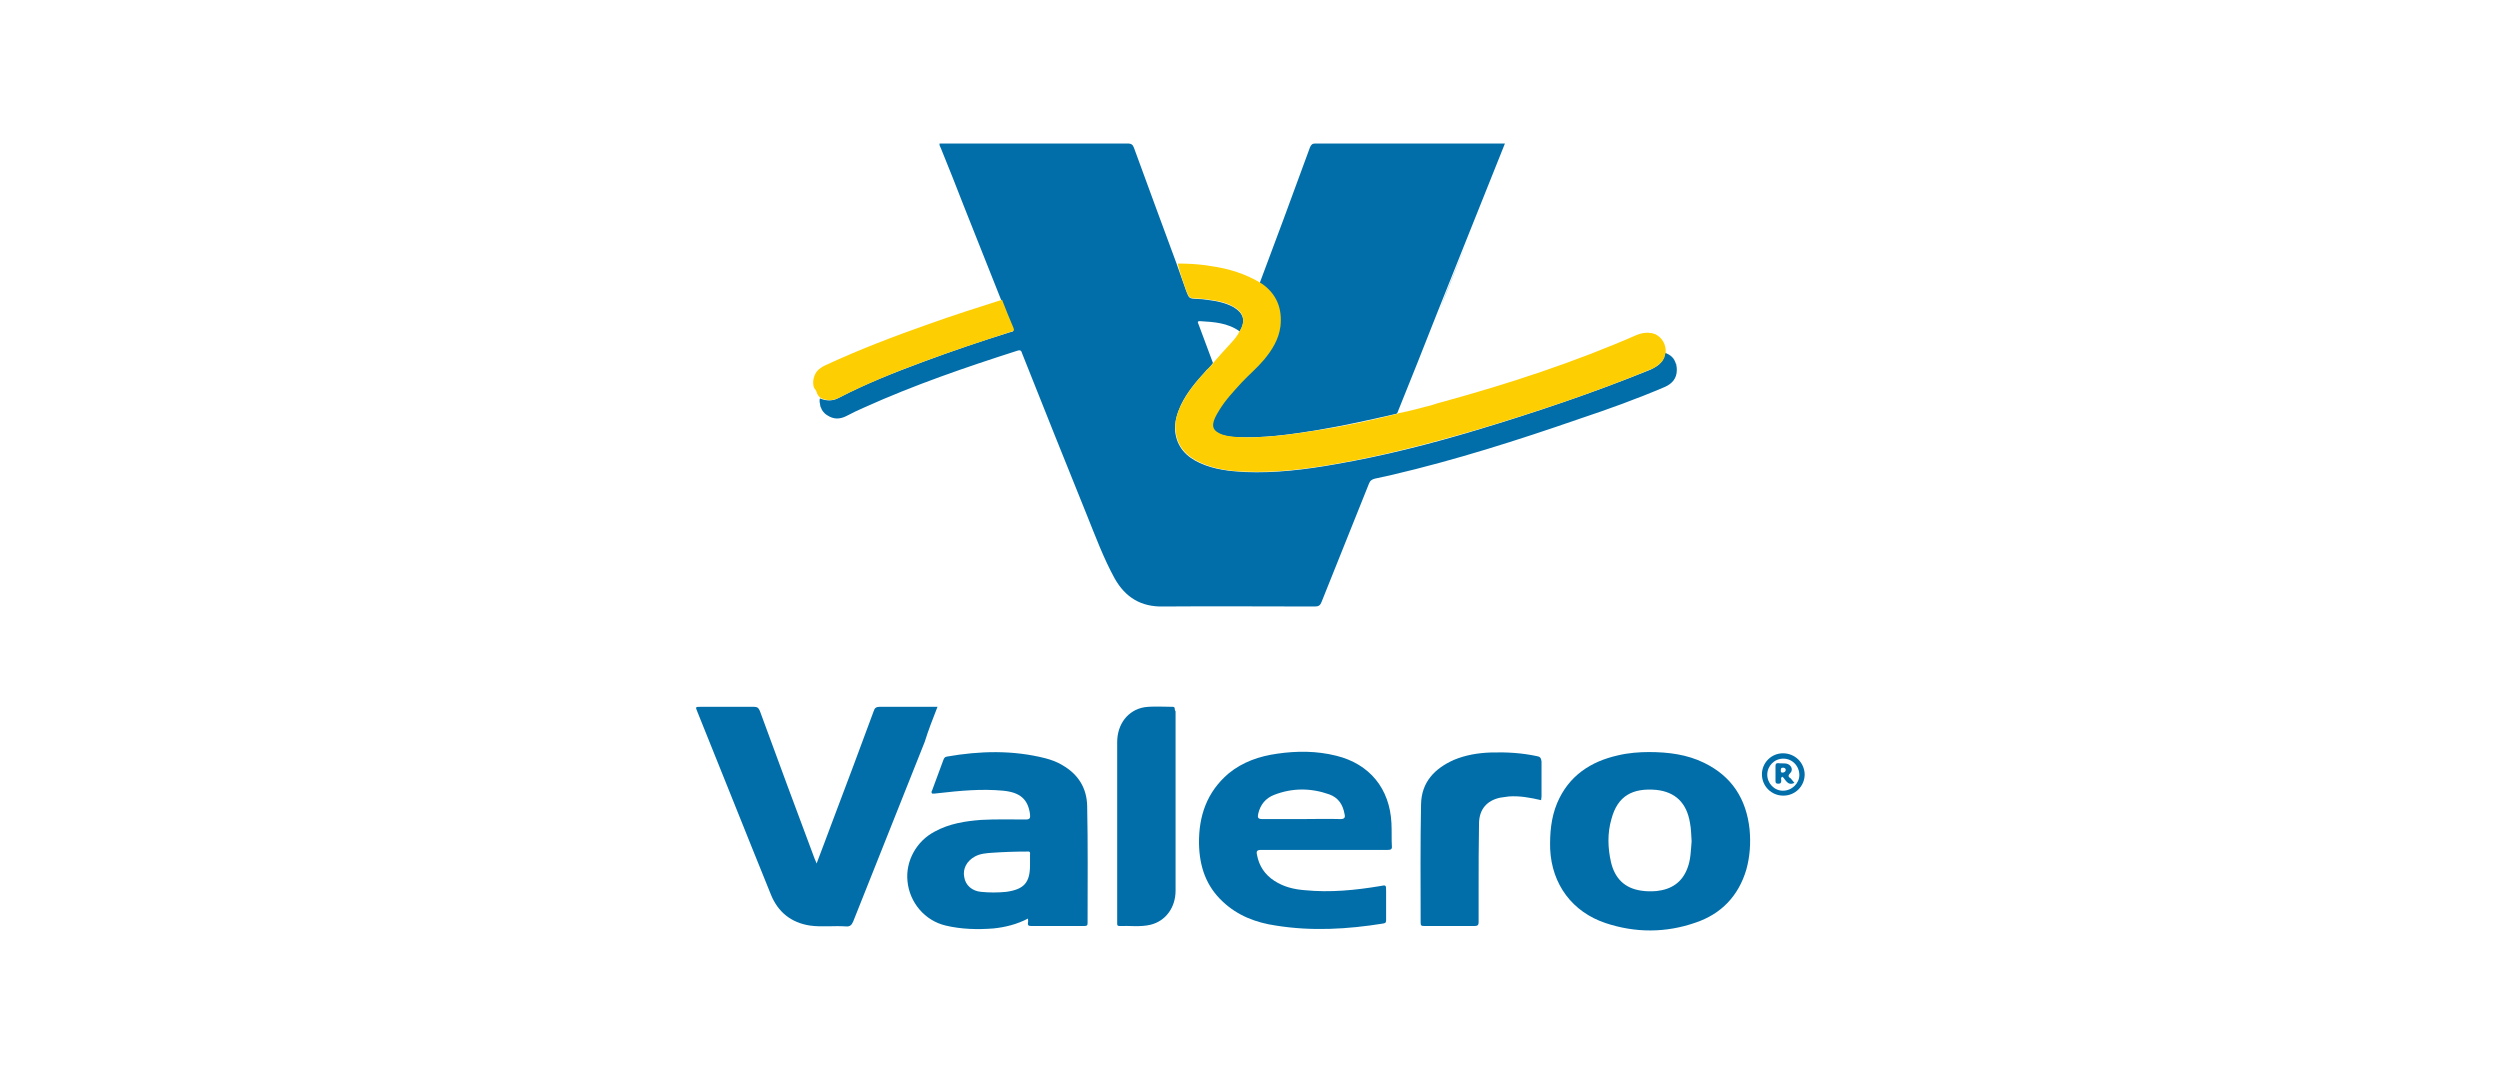
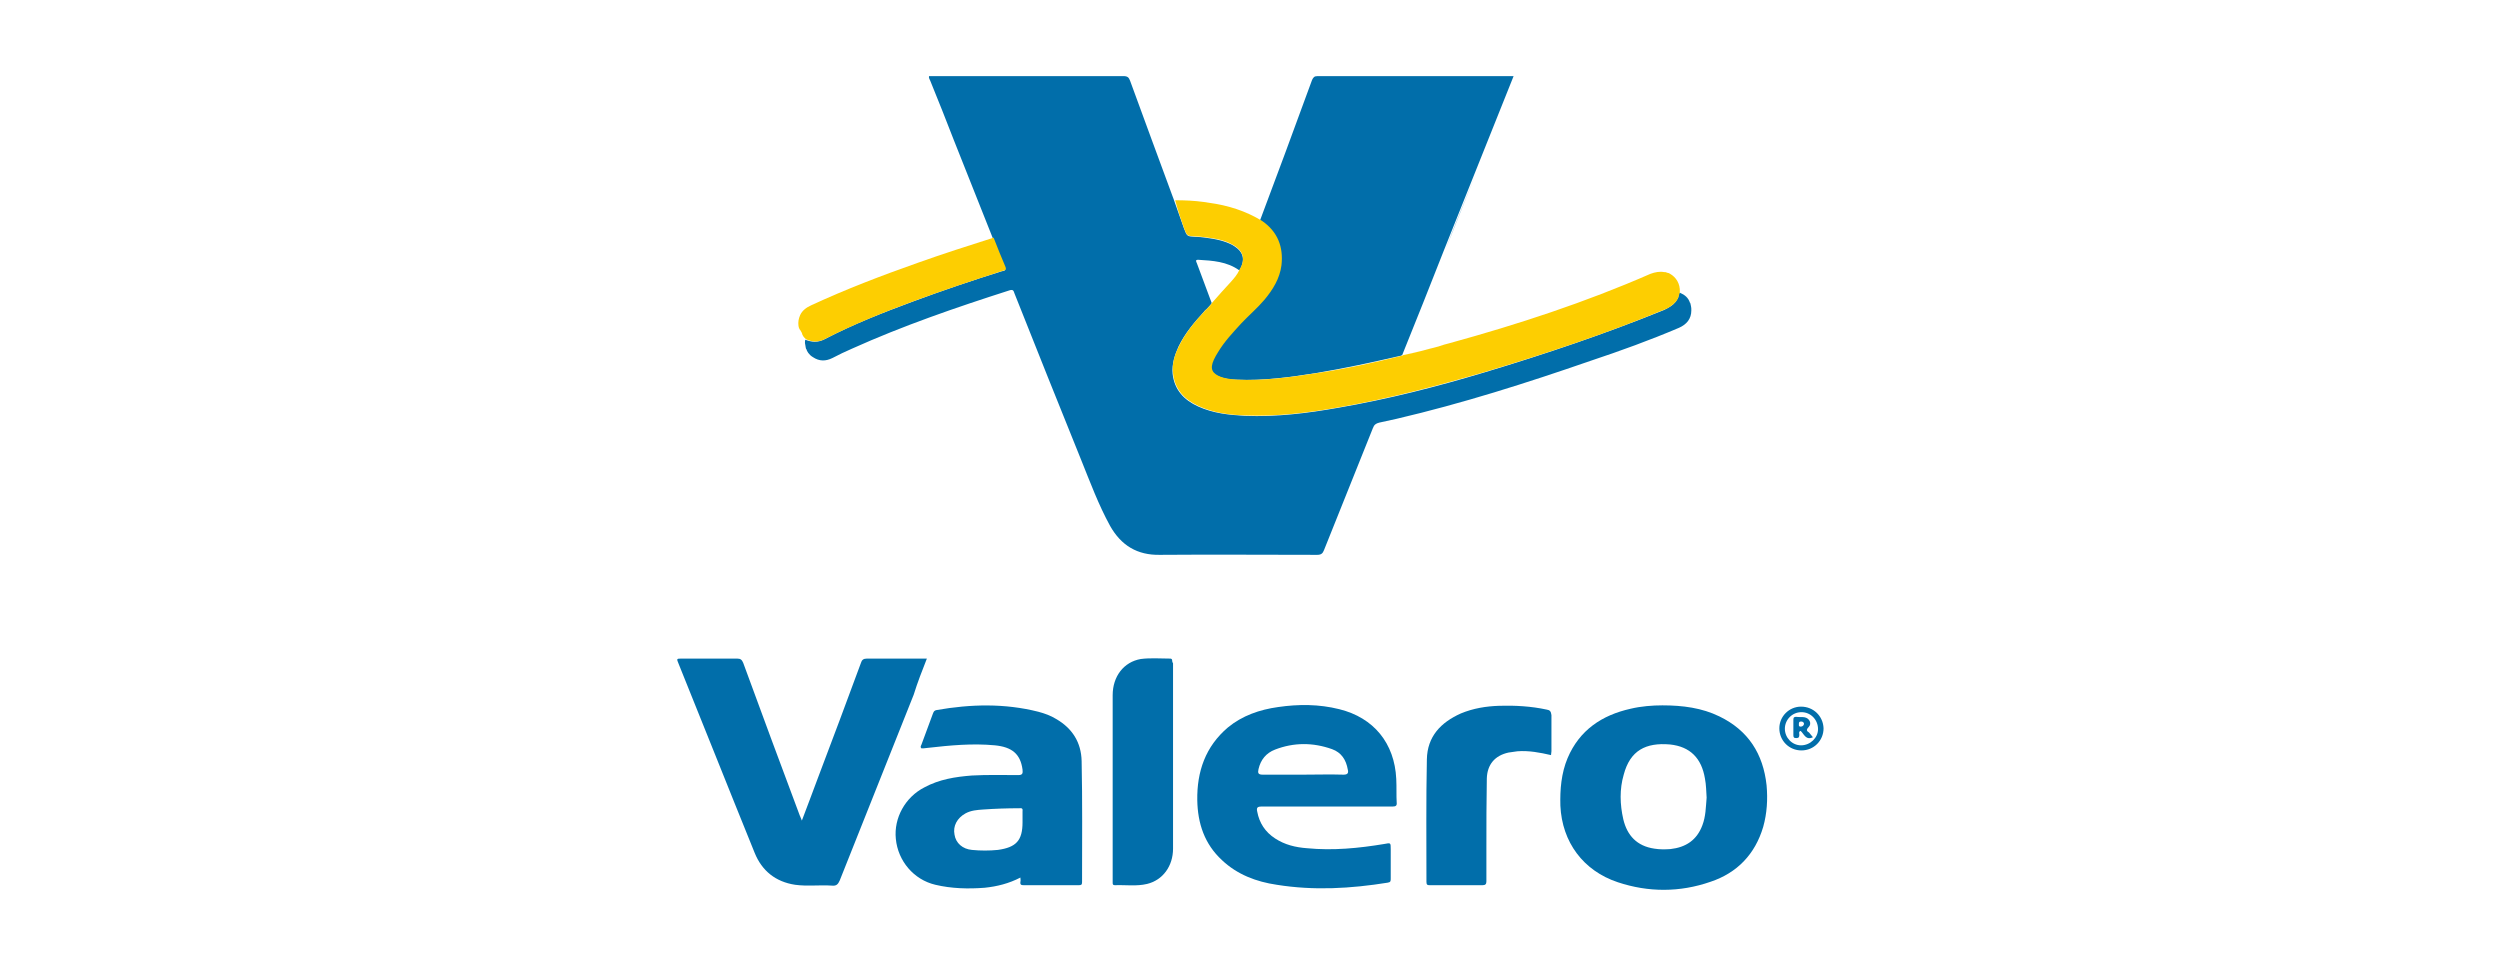
- <svg xmlns="http://www.w3.org/2000/svg" version="1.1" id="Layer_1" x="0px" y="0px" viewBox="0 0 608 262" style="enable-background:new 0 0 608 262;" xml:space="preserve">
+ <svg xmlns="http://www.w3.org/2000/svg" version="1.1" id="Layer_1" x="0px" y="0px" viewBox="0 0 588 228" style="enable-background:new 0 0 588 228;" xml:space="preserve">
  <style type="text/css">
	.st0{fill:none;}
	.st1{fill:#016EAA;}
	.st2{fill:#FDCE01;}
</style>
  <g>
-     <path class="st0" d="M405.1,85.8C405.1,85.8,405.1,85.8,405.1,85.8c-0.1,0.4-0.2,0.7-0.3,1.1C404.9,86.6,405,86.2,405.1,85.8z" />
-     <path class="st0" d="M366.3,35c-3.1,7.7-6.1,15.3-9.2,23C360.1,50.3,363.2,42.6,366.3,35z" />
-     <path class="st0" d="M404.1,88c-0.1,0.1-0.2,0.2-0.3,0.3C404,88.2,404,88.1,404.1,88z" />
-     <path class="st0" d="M340,100.5c3.3-8.2,6.6-16.4,9.8-24.6C346.6,84.1,343.3,92.3,340,100.5L340,100.5z" />
-     <path class="st0" d="M404.7,87c0,0.1-0.1,0.2-0.2,0.3C404.6,87.2,404.7,87.1,404.7,87z" />
-     <path class="st0" d="M271.6,180.5c0,7.1,0,14.3,0,21.4c0,6.8,0,13.5,0,20.3c0-6.8,0-13.5,0-20.3   C271.6,194.7,271.6,187.6,271.6,180.5z" />
-     <path class="st1" d="M404.9,94.1c1.8-0.8,2.9-2.1,2.9-4.1c0-0.4,0-0.7-0.1-1.1c-0.1-0.3-0.2-0.6-0.3-0.9c-0.4-1-1.2-1.7-2.4-2.2   c-0.1,0.4-0.2,0.7-0.3,1.1c0,0,0,0.1,0,0.1c0,0.1-0.1,0.2-0.2,0.3c-0.1,0.2-0.3,0.5-0.4,0.7c-0.1,0.1-0.2,0.2-0.3,0.3   c-0.2,0.2-0.5,0.5-0.8,0.7c-0.5,0.3-1,0.6-1.6,0.9c-13.8,5.6-28,10.4-42.3,14.7c-11.3,3.4-22.7,6.3-34.3,8.3   c-7.3,1.3-14.6,2.2-22,1.9c-3.8-0.2-7.5-0.6-11-2.2c-3.3-1.5-5.6-3.9-6-7.7c-0.2-2.3,0.5-4.4,1.4-6.4c1.5-3.1,3.7-5.7,6-8.2   c0.1-0.2,0.3-0.3,0.5-0.5c0.5-0.5,0.9-0.9,1.3-1.5c-1.2-3.1-2.3-6.3-3.5-9.4c-0.1-0.3-0.5-0.8,0.3-0.8c3.4,0.2,6.8,0.4,9.7,2.5   c1.5-2.5,1-4.4-1.5-5.9c-2-1.1-4.2-1.5-6.5-1.8c-0.8-0.1-1.6-0.2-2.4-0.2c-1.9-0.1-1.9-0.1-2.6-1.9c-0.8-2.2-1.5-4.3-2.3-6.5h0   c0-0.1-0.1-0.2-0.1-0.3c-0.1-0.3-0.2-0.5-0.3-0.8c-3.3-9-6.7-18.1-10-27.2c-0.3-0.8-0.6-1.1-1.6-1.1c-14.9,0-29.7,0-44.6,0   c-0.4,0-0.8,0-1.1,0c-0.1,0.5,0.2,0.8,0.3,1.1c1.9,4.7,3.8,9.4,5.6,14.1c3,7.6,6.1,15.3,9.1,22.9c0.9,2.3,1.8,4.6,2.8,6.9   c0.4,0.8-0.2,0.8-0.7,0.9c-7.1,2.2-14.1,4.6-21.1,7.2c-7,2.6-13.9,5.3-20.6,8.8c-1.5,0.8-3,0.7-4.5,0.1c-0.1,0.4-0.1,0.8,0,1.2   c0,0.2,0.1,0.4,0.1,0.6c0,0.2,0.1,0.4,0.2,0.5c0,0.1,0.1,0.2,0.1,0.3c0.1,0.2,0.2,0.3,0.3,0.5c0.3,0.4,0.6,0.7,1.1,1   c1.5,1,3,1,4.6,0.2c1.5-0.8,3-1.5,4.6-2.2c12-5.4,24.5-9.7,37-13.7c0.9-0.3,1,0.1,1.2,0.7c5.2,13.1,10.4,26.1,15.7,39.2   c2.1,5.2,4.1,10.6,6.8,15.5c2.6,4.6,6.4,6.9,11.7,6.8c12.3-0.1,24.6,0,37,0c0.9,0,1.3-0.3,1.6-1.1c3.8-9.6,7.7-19.1,11.5-28.7   c0.3-0.8,0.7-1.1,1.5-1.3c1.4-0.3,2.7-0.6,4.1-0.9c15.4-3.6,30.5-8.4,45.5-13.6C391.2,99.5,398.1,97,404.9,94.1z" />
-     <path class="st1" d="M407.4,88c-0.4-1-1.2-1.7-2.4-2.2c0,0,0,0,0,0C406.2,86.3,407,87.1,407.4,88z" />
-     <path class="st1" d="M286.2,64.2L286.2,64.2c0-0.1-0.1-0.2-0.1-0.3C286.1,64,286.2,64.1,286.2,64.2L286.2,64.2z" />
-     <path class="st1" d="M199.9,99.1c-0.1-0.2-0.1-0.4-0.2-0.5C199.7,98.8,199.8,99,199.9,99.1z" />
-     <path class="st1" d="M200.3,99.9c-0.1-0.2-0.2-0.3-0.3-0.5C200.1,99.6,200.2,99.7,200.3,99.9z" />
-     <path class="st1" d="M407.4,88c0.1,0.3,0.2,0.6,0.3,0.9C407.7,88.6,407.6,88.3,407.4,88z" />
-     <path class="st1" d="M199.7,98.6c0-0.2-0.1-0.4-0.1-0.6C199.6,98.2,199.6,98.4,199.7,98.6z" />
-     <path class="st1" d="M199.6,96.8L199.6,96.8c-0.1,0.4-0.1,0.8,0,1.2C199.5,97.6,199.5,97.2,199.6,96.8z" />
-     <path class="st1" d="M311.1,79.4c-0.4,3.1-2,5.7-4,8.1c-1.6,2-3.6,3.6-5.4,5.5c-2,2.1-4,4.3-5.5,6.8c-0.4,0.6-0.7,1.2-1,1.8   c-0.9,2.2-0.4,3.3,1.8,4.1c1.2,0.4,2.4,0.6,3.7,0.6c6.5,0.3,12.8-0.6,19.1-1.6c6.6-1.1,13-2.5,19.5-4c0.2,0,0.3-0.1,0.5-0.2   c3.3-8.2,6.6-16.4,9.8-24.6c2.4-6,4.8-12,7.2-18c3.1-7.7,6.1-15.3,9.2-23c-0.3,0-0.5,0-0.7,0c-15.1,0-30.2,0-45.4,0   c-0.8,0-1,0.3-1.3,0.9c-2.1,5.8-4.3,11.6-6.4,17.4c-2,5.3-3.9,10.5-5.9,15.8C310.2,71.6,311.7,75.1,311.1,79.4z" />
-     <path class="st1" d="M357.1,57.9c-2.4,6-4.8,12-7.2,18C352.2,69.9,354.7,63.9,357.1,57.9z" />
-     <path class="st2" d="M288.5,70.7c0.7,1.8,0.7,1.8,2.6,1.9c0.8,0,1.6,0.1,2.4,0.2c2.2,0.3,4.5,0.6,6.5,1.8c2.5,1.4,3,3.4,1.5,5.9   c-0.5,1.1-1.2,1.9-2,2.8c-1.5,1.6-3,3.3-4.4,4.9c0,0,0,0,0,0c-0.3,0.6-0.8,1-1.3,1.5c-0.2,0.2-0.3,0.3-0.5,0.5   c-2.3,2.5-4.5,5.1-6,8.2c-1,2-1.7,4.1-1.4,6.4c0.4,3.8,2.7,6.2,6,7.7c3.5,1.6,7.2,2.1,11,2.2c7.4,0.3,14.7-0.6,22-1.9   c11.6-2,23-5,34.3-8.3c14.3-4.3,28.5-9,42.3-14.7c0.6-0.2,1.1-0.5,1.6-0.9c0.3-0.2,0.5-0.4,0.8-0.7c0.1-0.1,0.2-0.2,0.3-0.3   c0.2-0.2,0.3-0.4,0.4-0.7c0.1-0.1,0.1-0.2,0.2-0.3c0,0,0-0.1,0-0.1c0.1-0.3,0.2-0.7,0.3-1.1l0,0c0.1-2-0.9-3.5-2.3-4.3   c-0.2-0.1-0.3-0.2-0.5-0.2c-0.1,0-0.2-0.1-0.3-0.1c-0.2-0.1-0.4-0.1-0.6-0.1c-1-0.2-2.1,0-3.2,0.4C382.9,88.1,367,93.3,351,97.7   c-0.9,0.2-1.8,0.5-2.7,0.8c-2.7,0.7-5.5,1.5-8.2,2c0,0,0,0,0,0l0,0c-0.2,0.1-0.3,0.2-0.5,0.2c-6.4,1.6-12.9,3-19.5,4   c-6.3,1-12.7,1.9-19.1,1.6c-1.2-0.1-2.5-0.2-3.7-0.6c-2.2-0.8-2.8-1.9-1.8-4.1c0.3-0.6,0.6-1.2,1-1.8c1.5-2.5,3.5-4.6,5.5-6.8   c1.8-1.9,3.7-3.5,5.4-5.5c2-2.4,3.6-5,4-8.1c0.5-4.3-0.9-7.9-4.5-10.4c-3.9-2.4-8.1-3.7-12.5-4.3c-0.4-0.1-0.9-0.1-1.3-0.2   c-2.2-0.3-4.4-0.4-6.7-0.4C287,66.4,287.7,68.5,288.5,70.7z" />
-     <path class="st2" d="M292.8,64.6c-2.2-0.3-4.4-0.4-6.7-0.4l0,0C288.4,64.2,290.7,64.3,292.8,64.6z" />
-     <path class="st2" d="M402.2,81.3c0.2,0.1,0.4,0.1,0.5,0.2C402.6,81.4,402.4,81.4,402.2,81.3z" />
-     <path class="st2" d="M401.4,81.1c0.2,0,0.4,0.1,0.6,0.1C401.7,81.1,401.6,81.1,401.4,81.1z" />
-     <path class="st2" d="M348.2,98.5c-2.7,0.7-5.5,1.5-8.2,2c0,0,0,0,0,0C342.8,100,345.5,99.2,348.2,98.5z" />
-     <path class="st2" d="M292.8,64.6c0.4,0.1,0.9,0.1,1.3,0.2C293.7,64.7,293.3,64.6,292.8,64.6z" />
-     <path class="st2" d="M405.1,85.8L405.1,85.8C405.1,85.8,405.1,85.8,405.1,85.8c0.1-2-0.9-3.5-2.3-4.3   C404.2,82.3,405.2,83.8,405.1,85.8z" />
-     <path class="st2" d="M403.9,88.3c-0.2,0.2-0.5,0.5-0.8,0.7C403.4,88.8,403.6,88.5,403.9,88.3z" />
-     <path class="st2" d="M293.3,90.1c0.1-0.2,0.3-0.3,0.5-0.5C293.6,89.8,293.4,90,293.3,90.1z" />
-     <path class="st2" d="M404.8,86.9C404.8,86.9,404.7,87,404.8,86.9C404.7,87,404.8,86.9,404.8,86.9z" />
-     <path class="st2" d="M295,88.2C295,88.2,295,88.2,295,88.2C295,88.2,295,88.2,295,88.2c-0.3,0.6-0.8,1-1.3,1.5   C294.2,89.2,294.7,88.7,295,88.2z" />
-     <path class="st2" d="M404.6,87.3c-0.1,0.2-0.3,0.5-0.4,0.7C404.3,87.8,404.4,87.5,404.6,87.3z" />
-     <path class="st1" d="M228,171.9c-0.5,0-0.8,0-1.1,0c-4.3,0-8.7,0-13,0c-0.8,0-1.2,0.3-1.4,1c-3.3,9-6.7,18-10.1,27   c-1.2,3.3-2.5,6.6-3.8,10.1c-0.2-0.6-0.4-0.9-0.5-1.2c-4.5-12-8.9-23.9-13.3-35.9c-0.3-0.7-0.6-1-1.4-1c-4.3,0-8.7,0-13,0   c-1.3,0-1.3,0-0.8,1.2c2.8,7,5.6,13.9,8.4,20.9c3.2,7.9,6.3,15.8,9.5,23.6c1.7,4.2,4.9,6.8,9.5,7.5c2.9,0.4,5.8,0,8.7,0.2   c1,0.1,1.4-0.3,1.8-1.2c5.8-14.6,11.6-29.1,17.4-43.7C225.8,177.5,226.9,174.7,228,171.9z" />
-     <path class="st1" d="M338.4,200.2c-0.4-8.4-5.3-14.4-13.4-16.4c-4.8-1.2-9.6-1.2-14.4-0.5c-4.3,0.6-8.4,2-11.8,4.8   c-5.3,4.5-7.3,10.4-7.2,17.1c0.1,5.5,1.7,10.3,5.8,14.1c3.6,3.4,8.1,5.1,12.9,5.8c8.7,1.4,17.4,0.9,26.1-0.5c0.7-0.1,0.7-0.4,0.7-1   c0-2.3,0-4.6,0-6.9c0-1.5,0-1.5-1.5-1.2c-6,1-12.1,1.6-18.2,1c-2.7-0.2-5.2-0.8-7.5-2.3c-2.3-1.5-3.7-3.6-4.2-6.3   c-0.2-0.9,0-1.2,1-1.2c2.5,0,5.1,0,7.7,0c2.6,0,5.1,0,7.7,0c2.6,0,5.1,0,7.7,0s5.1,0,7.7,0c0.8,0,1.1-0.2,1-1   C338.4,204.1,338.5,202.2,338.4,200.2z M326,199.2c-3.2-0.1-6.3,0-9.5,0c-3.2,0-6.3,0-9.5,0c-1.1,0-1.2-0.4-1-1.3   c0.5-2.2,1.8-3.8,3.9-4.6c4.4-1.7,8.9-1.7,13.4-0.1c2.2,0.8,3.3,2.5,3.7,4.8C327.2,198.8,327,199.2,326,199.2z" />
-     <path class="st1" d="M314.4,207c2.6,0,5.1,0,7.7,0c2.6,0,5.1,0,7.7,0c-2.6,0-5.1,0-7.7,0C319.5,207,316.9,207,314.4,207z" />
-     <path class="st1" d="M414.4,185.5c-4.1-2-8.6-2.6-13.4-2.6c-2.3,0-5,0.2-7.5,0.8c-6.7,1.5-12,5-14.8,11.6   c-1.5,3.6-1.8,7.4-1.7,11.2c0.4,8.6,5.4,15.3,13.5,18c7.2,2.4,14.6,2.4,21.8-0.1c6.3-2.1,10.5-6.5,12.4-12.9   c0.9-3.2,1.1-6.5,0.8-9.8C424.7,194.3,421.2,188.8,414.4,185.5z M410.4,211.1c-1.3,3.5-3.9,5.2-7.5,5.6c-1.3,0.1-2.6,0.1-3.8-0.1   c-4.1-0.6-6.4-3.1-7.3-6.9c-0.8-3.5-0.9-7.1,0.1-10.5c1.5-5.7,5.2-7.6,10.9-7.1c4.7,0.5,7.4,3.2,8.2,8c0.3,1.5,0.3,3.1,0.4,4.5   C411.2,206.9,411.2,209,410.4,211.1z" />
-     <path class="st1" d="M264.4,196c-0.1-4.4-2.2-7.7-6-9.9c-1.3-0.8-2.7-1.3-4.2-1.7c-7.9-2-15.9-1.8-23.9-0.4   c-0.6,0.1-0.7,0.4-0.9,0.9c-0.9,2.4-1.8,4.9-2.7,7.3c-0.1,0.2-0.3,0.5,0,0.8c0.2,0,0.4,0,0.6,0c0.3,0,0.6-0.1,0.9-0.1   c5.3-0.6,10.5-1.1,15.8-0.6c4,0.4,6,2,6.5,5.7c0.1,0.9,0,1.3-1,1.3c-3.6,0-7.3-0.1-10.9,0.1c-3.9,0.3-7.7,0.9-11.2,2.8   c-4.5,2.3-7.2,7.2-6.7,12.1c0.5,5.2,4.2,9.6,9.3,10.8c3.8,0.9,7.7,1,11.6,0.7c2.9-0.3,5.7-1,8.4-2.4c0,0.4,0.1,0.7,0,1   c-0.1,0.7,0.2,0.8,0.8,0.8c4.3,0,8.6,0,12.9,0c0.6,0,0.8-0.1,0.8-0.7C264.5,214.9,264.6,205.4,264.4,196z M250.5,207.9   c0,0.3,0,0.6,0,1c0,0.3,0,0.6,0,1c0,0.2,0,0.3,0,0.5c0,4.3-1.5,5.9-5.8,6.5c-2,0.2-4.1,0.2-6.1,0c-2.2-0.2-3.8-1.6-4.1-3.6   c-0.4-2,0.6-3.9,2.6-5c1.3-0.7,2.7-0.8,4.1-0.9c2.8-0.2,5.7-0.3,8.5-0.3C250.4,207,250.6,207.2,250.5,207.9z" />
-     <path class="st1" d="M285.7,172.4c0-0.4-0.2-0.5-0.5-0.5c-2.3,0-4.6-0.2-6.9,0.1c-4,0.7-6.6,4.1-6.6,8.5c0,7.1,0,14.3,0,21.4   c0,6.8,0,13.5,0,20.3c0,0.8,0,1.6,0,2.4c0,0.3,0,0.6,0.5,0.6c2.5-0.1,5.1,0.3,7.6-0.3c3.7-0.9,6.1-4.2,6.1-8.3   c0-14.5,0-29.1,0-43.6C285.7,172.7,285.7,172.5,285.7,172.4z" />
-     <path class="st1" d="M373.8,183.9c-3.7-0.8-7.4-1-11.1-0.9c-3.2,0.1-6.2,0.6-9.1,1.8c-4.7,2.1-7.9,5.4-8,10.8   c-0.2,9.6-0.1,19.2-0.1,28.8c0,0.7,0.2,0.8,0.8,0.8c4.1,0,8.2,0,12.4,0c0.7,0,0.9-0.3,0.9-0.9c0-2.6,0-5.3,0-7.9   c0-5.4,0-10.9,0.1-16.3c0.1-3.3,1.9-5.4,5.1-6.1c0.7-0.1,1.4-0.2,2.1-0.3c2.7-0.2,5.3,0.3,7.9,0.9c0-0.3,0.1-0.6,0.1-0.9   c0-2.8,0-5.7,0-8.5C374.8,184.3,374.5,184,373.8,183.9z" />
-     <path class="st2" d="M199.6,96.8L199.6,96.8c1.5,0.7,3,0.7,4.5-0.1c6.6-3.4,13.6-6.2,20.6-8.8c7-2.6,14-4.9,21.1-7.2   c0.4-0.1,1-0.1,0.7-0.9c-1-2.3-1.9-4.6-2.8-6.9c-6,1.9-11.9,3.8-17.8,5.9c-8.5,3-16.9,6.2-25.1,10c-1.1,0.5-2.1,1.2-2.6,2.3   c-0.4,0.9-0.5,1.7-0.4,2.5c0,0.2,0.1,0.5,0.2,0.7c0,0.1,0.1,0.2,0.2,0.3c0.1,0.2,0.3,0.5,0.4,0.7C198.7,95.9,199.1,96.4,199.6,96.8   z" />
-     <path class="st2" d="M199.6,96.8c-0.5-0.4-0.9-0.9-1.2-1.3C198.7,95.9,199.1,96.4,199.6,96.8L199.6,96.8L199.6,96.8z" />
-     <path class="st2" d="M198.4,95.5c-0.2-0.2-0.3-0.5-0.4-0.7C198.1,95,198.2,95.3,198.4,95.5z" />
-     <path class="st2" d="M197.8,94.5c-0.1-0.2-0.2-0.5-0.2-0.7C197.6,94,197.7,94.2,197.8,94.5z" />
-     <path class="st1" d="M433.6,183.2c-2.8,0-5.1,2.3-5.1,5.1c0,2.9,2.3,5.2,5.2,5.2c2.9,0,5.2-2.3,5.2-5.2   C438.8,185.4,436.5,183.2,433.6,183.2z M433.6,192.3c-2.1,0-3.8-1.8-3.8-3.9c0-2.1,1.7-3.9,3.9-3.9c2.2,0,3.9,1.8,3.9,4   C437.6,190.5,435.8,192.3,433.6,192.3z" />
-     <path class="st1" d="M435.4,188c0.8-0.8,0.2-2.1-1-2.3c-0.6-0.1-1.3,0-1.9-0.1c-0.5,0-0.7,0.1-0.7,0.7c0,1.2,0,2.4,0,3.6   c0,0.5,0.1,0.7,0.7,0.7c0.6,0,0.7-0.3,0.7-0.8c0-0.3-0.2-0.7,0.3-0.9c0.8,0.7,1.2,2.3,2.9,1.5c-0.3-0.4-0.6-0.7-0.9-1.1   C435,189,434.7,188.7,435.4,188z M433.5,187.9c-0.5,0-0.4-0.4-0.4-0.6c0-0.3,0-0.6,0.5-0.6c0.3,0,0.7,0.1,0.7,0.6   C434.2,187.7,433.9,187.9,433.5,187.9z" />
+     <path class="st0" d="M395.1,68.8L395.1,68.8c-0.1,0.4-0.2,0.7-0.3,1.1C394.9,69.6,395,69.2,395.1,68.8z" />
+     <path class="st0" d="M356.3,18c-3.1,7.7-6.1,15.3-9.2,23C350.1,33.3,353.2,25.6,356.3,18z" />
+     <path class="st0" d="M394.1,71c-0.1,0.1-0.2,0.2-0.3,0.3C394,71.2,394,71.1,394.1,71z" />
+     <path class="st0" d="M330,83.5c3.3-8.2,6.6-16.4,9.8-24.6C336.6,67.1,333.3,75.3,330,83.5L330,83.5z" />
+     <path class="st0" d="M394.7,70c0,0.1-0.1,0.2-0.2,0.3C394.6,70.2,394.7,70.1,394.7,70z" />
+     <path class="st0" d="M261.6,163.5c0,7.1,0,14.3,0,21.4c0,6.8,0,13.5,0,20.3c0-6.8,0-13.5,0-20.3   C261.6,177.7,261.6,170.6,261.6,163.5z" />
+     <path class="st1" d="M394.9,77.1c1.8-0.8,2.9-2.1,2.9-4.1c0-0.4,0-0.7-0.1-1.1c-0.1-0.3-0.2-0.6-0.3-0.9c-0.4-1-1.2-1.7-2.4-2.2   c-0.1,0.4-0.2,0.7-0.3,1.1V70c0,0.1-0.1,0.2-0.2,0.3c-0.1,0.2-0.3,0.5-0.4,0.7c-0.1,0.1-0.2,0.2-0.3,0.3c-0.2,0.2-0.5,0.5-0.8,0.7   c-0.5,0.3-1,0.6-1.6,0.9c-13.8,5.6-28,10.4-42.3,14.7c-11.3,3.4-22.7,6.3-34.3,8.3c-7.3,1.3-14.6,2.2-22,1.9   c-3.8-0.2-7.5-0.6-11-2.2c-3.3-1.5-5.6-3.9-6-7.7c-0.2-2.3,0.5-4.4,1.4-6.4c1.5-3.1,3.7-5.7,6-8.2c0.1-0.2,0.3-0.3,0.5-0.5   c0.5-0.5,0.9-0.9,1.3-1.5c-1.2-3.1-2.3-6.3-3.5-9.4c-0.1-0.3-0.5-0.8,0.3-0.8c3.4,0.2,6.8,0.4,9.7,2.5c1.5-2.5,1-4.4-1.5-5.9   c-2-1.1-4.2-1.5-6.5-1.8c-0.8-0.1-1.6-0.2-2.4-0.2c-1.9-0.1-1.9-0.1-2.6-1.9c-0.8-2.2-1.5-4.3-2.3-6.5l0,0c0-0.1-0.1-0.2-0.1-0.3   c-0.1-0.3-0.2-0.5-0.3-0.8c-3.3-9-6.7-18.1-10-27.2c-0.3-0.8-0.6-1.1-1.6-1.1c-14.9,0-29.7,0-44.6,0c-0.4,0-0.8,0-1.1,0   c-0.1,0.5,0.2,0.8,0.3,1.1c1.9,4.7,3.8,9.4,5.6,14.1c3,7.6,6.1,15.3,9.1,22.9c0.9,2.3,1.8,4.6,2.8,6.9c0.4,0.8-0.2,0.8-0.7,0.9   c-7.1,2.2-14.1,4.6-21.1,7.2s-13.9,5.3-20.6,8.8c-1.5,0.8-3,0.7-4.5,0.1c-0.1,0.4-0.1,0.8,0,1.2c0,0.2,0.1,0.4,0.1,0.6   s0.1,0.4,0.2,0.5c0,0.1,0.1,0.2,0.1,0.3c0.1,0.2,0.2,0.3,0.3,0.5c0.3,0.4,0.6,0.7,1.1,1c1.5,1,3,1,4.6,0.2c1.5-0.8,3-1.5,4.6-2.2   c12-5.4,24.5-9.7,37-13.7c0.9-0.3,1,0.1,1.2,0.7c5.2,13.1,10.4,26.1,15.7,39.2c2.1,5.2,4.1,10.6,6.8,15.5c2.6,4.6,6.4,6.9,11.7,6.8   c12.3-0.1,24.6,0,37,0c0.9,0,1.3-0.3,1.6-1.1c3.8-9.6,7.7-19.1,11.5-28.7c0.3-0.8,0.7-1.1,1.5-1.3c1.4-0.3,2.7-0.6,4.1-0.9   c15.4-3.6,30.5-8.4,45.5-13.6C381.2,82.5,388.1,80,394.9,77.1z" />
+     <path class="st1" d="M397.4,71c-0.4-1-1.2-1.7-2.4-2.2l0,0C396.2,69.3,397,70.1,397.4,71z" />
+     <path class="st1" d="M276.2,47.2L276.2,47.2c0-0.1-0.1-0.2-0.1-0.3C276.1,47,276.2,47.1,276.2,47.2L276.2,47.2z" />
+     <path class="st1" d="M189.9,82.1c-0.1-0.2-0.1-0.4-0.2-0.5C189.7,81.8,189.8,82,189.9,82.1z" />
+     <path class="st1" d="M190.3,82.9c-0.1-0.2-0.2-0.3-0.3-0.5C190.1,82.6,190.2,82.7,190.3,82.9z" />
+     <path class="st1" d="M397.4,71c0.1,0.3,0.2,0.6,0.3,0.9C397.7,71.6,397.6,71.3,397.4,71z" />
+     <path class="st1" d="M189.7,81.6c0-0.2-0.1-0.4-0.1-0.6C189.6,81.2,189.6,81.4,189.7,81.6z" />
+     <path class="st1" d="M189.6,79.8L189.6,79.8c-0.1,0.4-0.1,0.8,0,1.2C189.5,80.6,189.5,80.2,189.6,79.8z" />
+     <path class="st1" d="M301.1,62.4c-0.4,3.1-2,5.7-4,8.1c-1.6,2-3.6,3.6-5.4,5.5c-2,2.1-4,4.3-5.5,6.8c-0.4,0.6-0.7,1.2-1,1.8   c-0.9,2.2-0.4,3.3,1.8,4.1c1.2,0.4,2.4,0.6,3.7,0.6c6.5,0.3,12.8-0.6,19.1-1.6c6.6-1.1,13-2.5,19.5-4c0.2,0,0.3-0.1,0.5-0.2   c3.3-8.2,6.6-16.4,9.8-24.6c2.4-6,4.8-12,7.2-18c3.1-7.7,6.1-15.3,9.2-23c-0.3,0-0.5,0-0.7,0c-15.1,0-30.2,0-45.4,0   c-0.8,0-1,0.3-1.3,0.9c-2.1,5.8-4.3,11.6-6.4,17.4c-2,5.3-3.9,10.5-5.9,15.8C300.2,54.6,301.7,58.1,301.1,62.4z" />
+     <path class="st1" d="M347.1,40.9c-2.4,6-4.8,12-7.2,18C342.2,52.9,344.7,46.9,347.1,40.9z" />
+     <path class="st2" d="M278.5,53.7c0.7,1.8,0.7,1.8,2.6,1.9c0.8,0,1.6,0.1,2.4,0.2c2.2,0.3,4.5,0.6,6.5,1.8c2.5,1.4,3,3.4,1.5,5.9   c-0.5,1.1-1.2,1.9-2,2.8c-1.5,1.6-3,3.3-4.4,4.9l0,0c-0.3,0.6-0.8,1-1.3,1.5c-0.2,0.2-0.3,0.3-0.5,0.5c-2.3,2.5-4.5,5.1-6,8.2   c-1,2-1.7,4.1-1.4,6.4c0.4,3.8,2.7,6.2,6,7.7c3.5,1.6,7.2,2.1,11,2.2c7.4,0.3,14.7-0.6,22-1.9c11.6-2,23-5,34.3-8.3   c14.3-4.3,28.5-9,42.3-14.7c0.6-0.2,1.1-0.5,1.6-0.9c0.3-0.2,0.5-0.4,0.8-0.7c0.1-0.1,0.2-0.2,0.3-0.3c0.2-0.2,0.3-0.4,0.4-0.7   c0.1-0.1,0.1-0.2,0.2-0.3v-0.1c0.1-0.3,0.2-0.7,0.3-1.1l0,0c0.1-2-0.9-3.5-2.3-4.3c-0.2-0.1-0.3-0.2-0.5-0.2   c-0.1,0-0.2-0.1-0.3-0.1c-0.2-0.1-0.4-0.1-0.6-0.1c-1-0.2-2.1,0-3.2,0.4C372.9,71.1,357,76.3,341,80.7c-0.9,0.2-1.8,0.5-2.7,0.8   c-2.7,0.7-5.5,1.5-8.2,2l0,0l0,0c-0.2,0.1-0.3,0.2-0.5,0.2c-6.4,1.6-12.9,3-19.5,4c-6.3,1-12.7,1.9-19.1,1.6   c-1.2-0.1-2.5-0.2-3.7-0.6c-2.2-0.8-2.8-1.9-1.8-4.1c0.3-0.6,0.6-1.2,1-1.8c1.5-2.5,3.5-4.6,5.5-6.8c1.8-1.9,3.7-3.5,5.4-5.5   c2-2.4,3.6-5,4-8.1c0.5-4.3-0.9-7.9-4.5-10.4c-3.9-2.4-8.1-3.7-12.5-4.3c-0.4-0.1-0.9-0.1-1.3-0.2c-2.2-0.3-4.4-0.4-6.7-0.4   C277,49.4,277.7,51.5,278.5,53.7z" />
+     <path class="st2" d="M282.8,47.6c-2.2-0.3-4.4-0.4-6.7-0.4l0,0C278.4,47.2,280.7,47.3,282.8,47.6z" />
+     <path class="st2" d="M392.2,64.3c0.2,0.1,0.4,0.1,0.5,0.2C392.6,64.4,392.4,64.4,392.2,64.3z" />
+     <path class="st2" d="M391.4,64.1c0.2,0,0.4,0.1,0.6,0.1C391.7,64.1,391.6,64.1,391.4,64.1z" />
+     <path class="st2" d="M338.2,81.5c-2.7,0.7-5.5,1.5-8.2,2l0,0C332.8,83,335.5,82.2,338.2,81.5z" />
+     <path class="st2" d="M282.8,47.6c0.4,0.1,0.9,0.1,1.3,0.2C283.7,47.7,283.3,47.6,282.8,47.6z" />
+     <path class="st2" d="M395.1,68.8L395.1,68.8L395.1,68.8c0.1-2-0.9-3.5-2.3-4.3C394.2,65.3,395.2,66.8,395.1,68.8z" />
+     <path class="st2" d="M393.9,71.3c-0.2,0.2-0.5,0.5-0.8,0.7C393.4,71.8,393.6,71.5,393.9,71.3z" />
+     <path class="st2" d="M283.3,73.1c0.1-0.2,0.3-0.3,0.5-0.5C283.6,72.8,283.4,73,283.3,73.1z" />
+     <path class="st2" d="M394.8,69.9C394.8,69.9,394.7,70,394.8,69.9C394.7,70,394.8,69.9,394.8,69.9z" />
+     <path class="st2" d="M285,71.2L285,71.2L285,71.2c-0.3,0.6-0.8,1-1.3,1.5C284.2,72.2,284.7,71.7,285,71.2z" />
+     <path class="st2" d="M394.6,70.3c-0.1,0.2-0.3,0.5-0.4,0.7C394.3,70.8,394.4,70.5,394.6,70.3z" />
+     <path class="st1" d="M218,154.9c-0.5,0-0.8,0-1.1,0c-4.3,0-8.7,0-13,0c-0.8,0-1.2,0.3-1.4,1c-3.3,9-6.7,18-10.1,27   c-1.2,3.3-2.5,6.6-3.8,10.1c-0.2-0.6-0.4-0.9-0.5-1.2c-4.5-12-8.9-23.9-13.3-35.9c-0.3-0.7-0.6-1-1.4-1c-4.3,0-8.7,0-13,0   c-1.3,0-1.3,0-0.8,1.2c2.8,7,5.6,13.9,8.4,20.9c3.2,7.9,6.3,15.8,9.5,23.6c1.7,4.2,4.9,6.8,9.5,7.5c2.9,0.4,5.8,0,8.7,0.2   c1,0.1,1.4-0.3,1.8-1.2c5.8-14.6,11.6-29.1,17.4-43.7C215.8,160.5,216.9,157.7,218,154.9z" />
+     <path class="st1" d="M328.4,183.2c-0.4-8.4-5.3-14.4-13.4-16.4c-4.8-1.2-9.6-1.2-14.4-0.5c-4.3,0.6-8.4,2-11.8,4.8   c-5.3,4.5-7.3,10.4-7.2,17.1c0.1,5.5,1.7,10.3,5.8,14.1c3.6,3.4,8.1,5.1,12.9,5.8c8.7,1.4,17.4,0.9,26.1-0.5c0.7-0.1,0.7-0.4,0.7-1   c0-2.3,0-4.6,0-6.9c0-1.5,0-1.5-1.5-1.2c-6,1-12.1,1.6-18.2,1c-2.7-0.2-5.2-0.8-7.5-2.3s-3.7-3.6-4.2-6.3c-0.2-0.9,0-1.2,1-1.2   c2.5,0,5.1,0,7.7,0s5.1,0,7.7,0s5.1,0,7.7,0s5.1,0,7.7,0c0.8,0,1.1-0.2,1-1C328.4,187.1,328.5,185.2,328.4,183.2z M316,182.2   c-3.2-0.1-6.3,0-9.5,0s-6.3,0-9.5,0c-1.1,0-1.2-0.4-1-1.3c0.5-2.2,1.8-3.8,3.9-4.6c4.4-1.7,8.9-1.7,13.4-0.1   c2.2,0.8,3.3,2.5,3.7,4.8C317.2,181.8,317,182.2,316,182.2z" />
+     <path class="st1" d="M304.4,190c2.6,0,5.1,0,7.7,0s5.1,0,7.7,0c-2.6,0-5.1,0-7.7,0S306.9,190,304.4,190z" />
+     <path class="st1" d="M404.4,168.5c-4.1-2-8.6-2.6-13.4-2.6c-2.3,0-5,0.2-7.5,0.8c-6.7,1.5-12,5-14.8,11.6   c-1.5,3.6-1.8,7.4-1.7,11.2c0.4,8.6,5.4,15.3,13.5,18c7.2,2.4,14.6,2.4,21.8-0.1c6.3-2.1,10.5-6.5,12.4-12.9   c0.9-3.2,1.1-6.5,0.8-9.8C414.7,177.3,411.2,171.8,404.4,168.5z M400.4,194.1c-1.3,3.5-3.9,5.2-7.5,5.6c-1.3,0.1-2.6,0.1-3.8-0.1   c-4.1-0.6-6.4-3.1-7.3-6.9c-0.8-3.5-0.9-7.1,0.1-10.5c1.5-5.7,5.2-7.6,10.9-7.1c4.7,0.5,7.4,3.2,8.2,8c0.3,1.5,0.3,3.1,0.4,4.5   C401.2,189.9,401.2,192,400.4,194.1z" />
+     <path class="st1" d="M254.4,179c-0.1-4.4-2.2-7.7-6-9.9c-1.3-0.8-2.7-1.3-4.2-1.7c-7.9-2-15.9-1.8-23.9-0.4   c-0.6,0.1-0.7,0.4-0.9,0.9c-0.9,2.4-1.8,4.9-2.7,7.3c-0.1,0.2-0.3,0.5,0,0.8c0.2,0,0.4,0,0.6,0c0.3,0,0.6-0.1,0.9-0.1   c5.3-0.6,10.5-1.1,15.8-0.6c4,0.4,6,2,6.5,5.7c0.1,0.9,0,1.3-1,1.3c-3.6,0-7.3-0.1-10.9,0.1c-3.9,0.3-7.7,0.9-11.2,2.8   c-4.5,2.3-7.2,7.2-6.7,12.1c0.5,5.2,4.2,9.6,9.3,10.8c3.8,0.9,7.7,1,11.6,0.7c2.9-0.3,5.7-1,8.4-2.4c0,0.4,0.1,0.7,0,1   c-0.1,0.7,0.2,0.8,0.8,0.8c4.3,0,8.6,0,12.9,0c0.6,0,0.8-0.1,0.8-0.7C254.5,197.9,254.6,188.4,254.4,179z M240.5,190.9   c0,0.3,0,0.6,0,1c0,0.3,0,0.6,0,1c0,0.2,0,0.3,0,0.5c0,4.3-1.5,5.9-5.8,6.5c-2,0.2-4.1,0.2-6.1,0c-2.2-0.2-3.8-1.6-4.1-3.6   c-0.4-2,0.6-3.9,2.6-5c1.3-0.7,2.7-0.8,4.1-0.9c2.8-0.2,5.7-0.3,8.5-0.3C240.4,190,240.6,190.2,240.5,190.9z" />
+     <path class="st1" d="M275.7,155.4c0-0.4-0.2-0.5-0.5-0.5c-2.3,0-4.6-0.2-6.9,0.1c-4,0.7-6.6,4.1-6.6,8.5c0,7.1,0,14.3,0,21.4   c0,6.8,0,13.5,0,20.3c0,0.8,0,1.6,0,2.4c0,0.3,0,0.6,0.5,0.6c2.5-0.1,5.1,0.3,7.6-0.3c3.7-0.9,6.1-4.2,6.1-8.3   c0-14.5,0-29.1,0-43.6C275.7,155.7,275.7,155.5,275.7,155.4z" />
+     <path class="st1" d="M363.8,166.9c-3.7-0.8-7.4-1-11.1-0.9c-3.2,0.1-6.2,0.6-9.1,1.8c-4.7,2.1-7.9,5.4-8,10.8   c-0.2,9.6-0.1,19.2-0.1,28.8c0,0.7,0.2,0.8,0.8,0.8c4.1,0,8.2,0,12.4,0c0.7,0,0.9-0.3,0.9-0.9c0-2.6,0-5.3,0-7.9   c0-5.4,0-10.9,0.1-16.3c0.1-3.3,1.9-5.4,5.1-6.1c0.7-0.1,1.4-0.2,2.1-0.3c2.7-0.2,5.3,0.3,7.9,0.9c0-0.3,0.1-0.6,0.1-0.9   c0-2.8,0-5.7,0-8.5C364.8,167.3,364.5,167,363.8,166.9z" />
+     <path class="st2" d="M189.6,79.8L189.6,79.8c1.5,0.7,3,0.7,4.5-0.1c6.6-3.4,13.6-6.2,20.6-8.8c7-2.6,14-4.9,21.1-7.2   c0.4-0.1,1-0.1,0.7-0.9c-1-2.3-1.9-4.6-2.8-6.9c-6,1.9-11.9,3.8-17.8,5.9c-8.5,3-16.9,6.2-25.1,10c-1.1,0.5-2.1,1.2-2.6,2.3   c-0.4,0.9-0.5,1.7-0.4,2.5c0,0.2,0.1,0.5,0.2,0.7c0,0.1,0.1,0.2,0.2,0.3c0.1,0.2,0.3,0.5,0.4,0.7C188.7,78.9,189.1,79.4,189.6,79.8   z" />
+     <path class="st2" d="M189.6,79.8c-0.5-0.4-0.9-0.9-1.2-1.3C188.7,78.9,189.1,79.4,189.6,79.8L189.6,79.8L189.6,79.8z" />
+     <path class="st2" d="M188.4,78.5c-0.2-0.2-0.3-0.5-0.4-0.7C188.1,78,188.2,78.3,188.4,78.5z" />
+     <path class="st2" d="M187.8,77.5c-0.1-0.2-0.2-0.5-0.2-0.7C187.6,77,187.7,77.2,187.8,77.5z" />
+     <path class="st1" d="M423.6,166.2c-2.8,0-5.1,2.3-5.1,5.1c0,2.9,2.3,5.2,5.2,5.2c2.9,0,5.2-2.3,5.2-5.2   C428.8,168.4,426.5,166.2,423.6,166.2z M423.6,175.3c-2.1,0-3.8-1.8-3.8-3.9c0-2.1,1.7-3.9,3.9-3.9c2.2,0,3.9,1.8,3.9,4   C427.6,173.5,425.8,175.3,423.6,175.3z" />
+     <path class="st1" d="M425.4,171c0.8-0.8,0.2-2.1-1-2.3c-0.6-0.1-1.3,0-1.9-0.1c-0.5,0-0.7,0.1-0.7,0.7c0,1.2,0,2.4,0,3.6   c0,0.5,0.1,0.7,0.7,0.7s0.7-0.3,0.7-0.8c0-0.3-0.2-0.7,0.3-0.9c0.8,0.7,1.2,2.3,2.9,1.5c-0.3-0.4-0.6-0.7-0.9-1.1   C425,172,424.7,171.7,425.4,171z M423.5,170.9c-0.5,0-0.4-0.4-0.4-0.6c0-0.3,0-0.6,0.5-0.6c0.3,0,0.7,0.1,0.7,0.6   C424.2,170.7,423.9,170.9,423.5,170.9z" />
  </g>
</svg>
